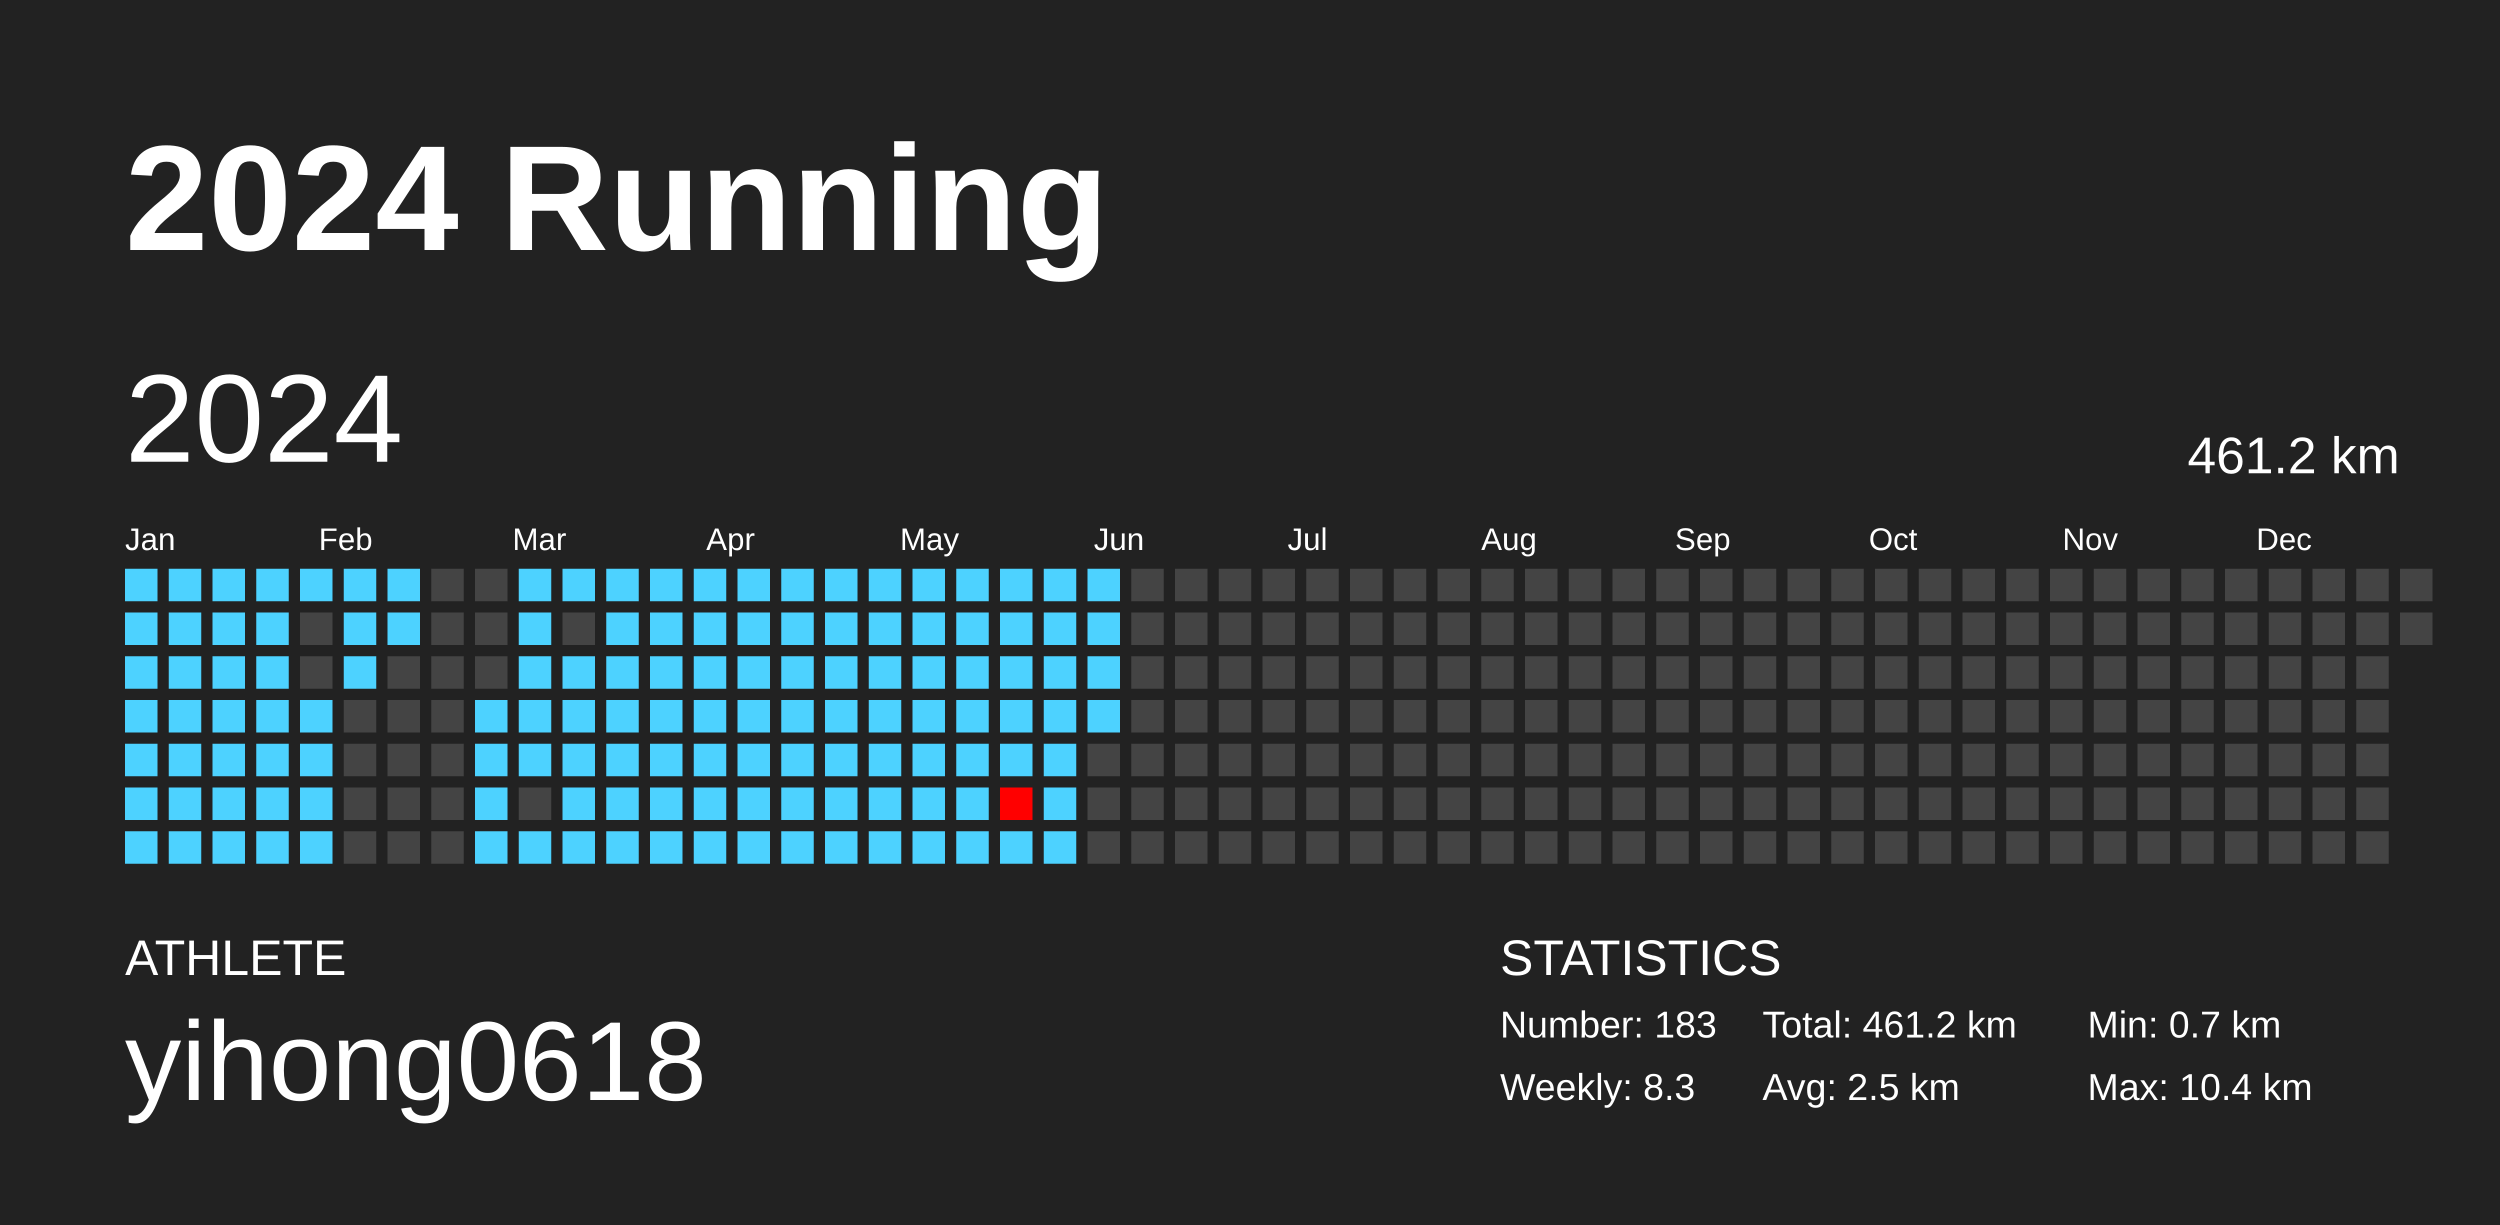
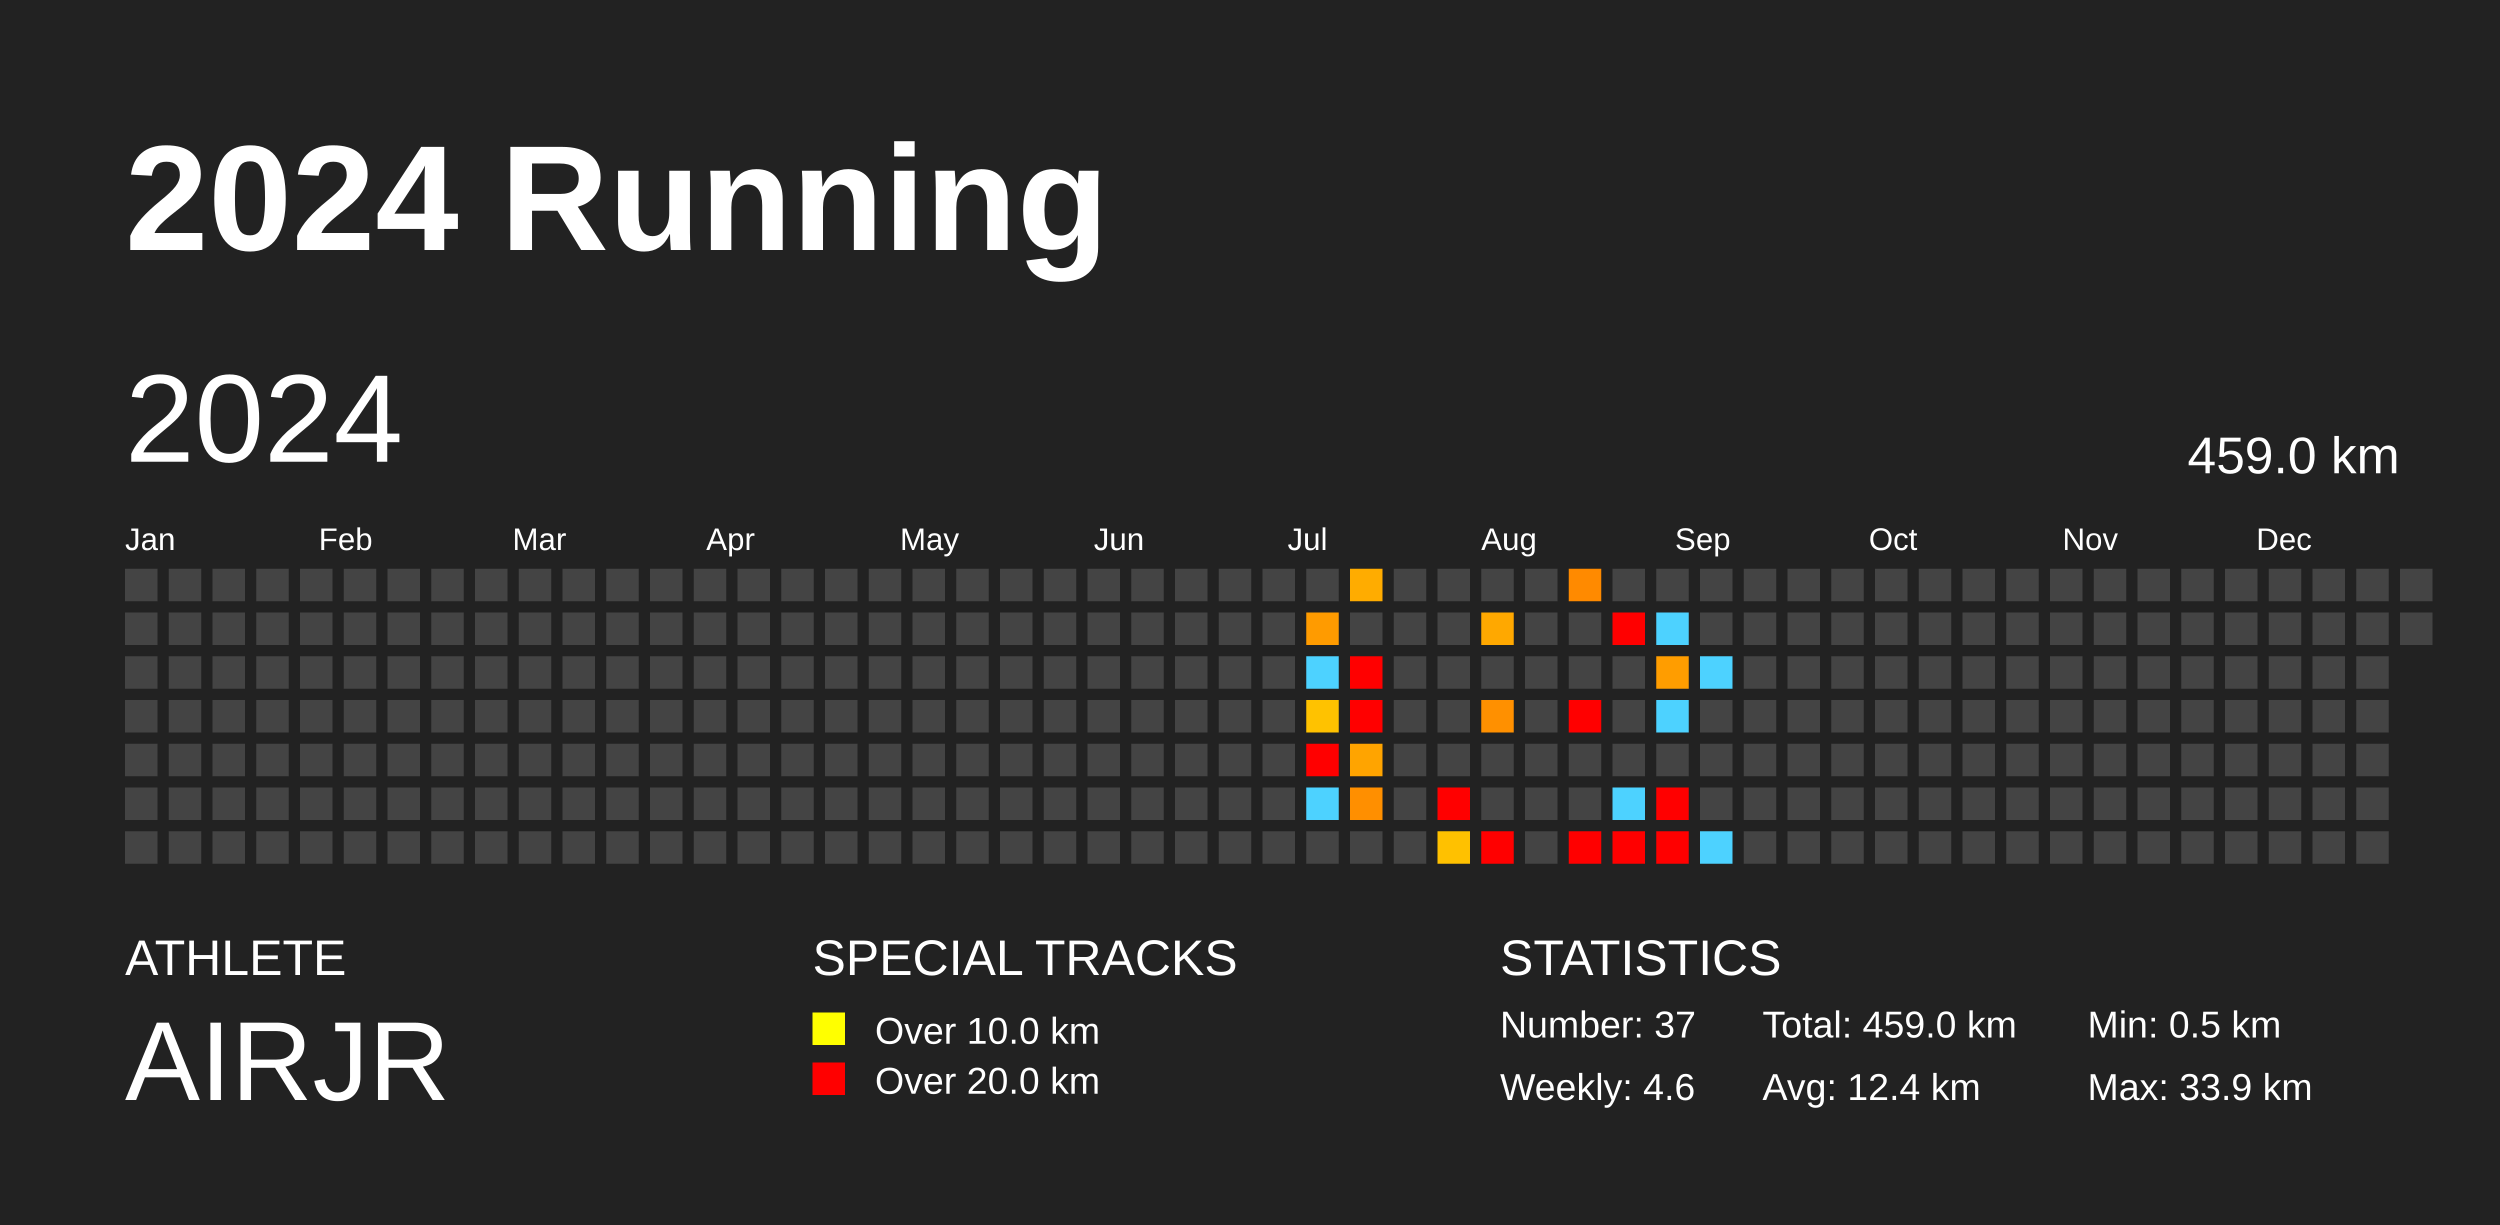
<svg xmlns="http://www.w3.org/2000/svg" baseProfile="full" height="98mm" version="1.1" viewBox="0,0,200,98" width="200mm">
  <defs />
  <rect fill="#222222" height="98" width="200" x="0" y="0" />
  <text fill="#FFFFFF" style="font-size:12px; font-family:Arial; font-weight:bold;" x="10" y="20">2024 Running</text>
  <text fill="#FFFFFF" style="font-size:4px; font-family:Arial" x="10" y="78">ATHLETE</text>
-   <text fill="#FFFFFF" style="font-size:9px; font-family:Arial" x="10" y="88">yihong0618</text>
+   <text fill="#FFFFFF" style="font-size:9px; font-family:Arial" x="10" y="88">AIRJR</text>
+   <text fill="#FFFFFF" style="font-size:4px; font-family:Arial" x="65" y="78">SPECIAL TRACKS</text>
+   <rect fill="yellow" height="2.6" width="2.6" x="65" y="81" />
+   <text fill="#FFFFFF" style="font-size:3px; font-family:Arial" x="70" y="83.5">Over 10.0 km</text>
+   <rect fill="red" height="2.6" width="2.6" x="65" y="85" />
+   <text fill="#FFFFFF" style="font-size:3px; font-family:Arial" x="70" y="87.5">Over 20.0 km</text>
  <text fill="#FFFFFF" style="font-size:4px; font-family:Arial" x="120" y="78">STATISTICS</text>
-   <text fill="#FFFFFF" style="font-size:3px; font-family:Arial" x="120" y="83">Number: 183</text>
-   <text fill="#FFFFFF" style="font-size:3px; font-family:Arial" x="120" y="88">Weekly: 8.3</text>
-   <text fill="#FFFFFF" style="font-size:3px; font-family:Arial" x="141" y="83">Total: 461.2 km</text>
-   <text fill="#FFFFFF" style="font-size:3px; font-family:Arial" x="141" y="88">Avg: 2.5 km</text>
-   <text fill="#FFFFFF" style="font-size:3px; font-family:Arial" x="167" y="83">Min: 0.7 km</text>
-   <text fill="#FFFFFF" style="font-size:3px; font-family:Arial" x="167" y="88">Max: 10.4 km</text>
+   <text fill="#FFFFFF" style="font-size:3px; font-family:Arial" x="120" y="83">Number: 37</text>
+   <text fill="#FFFFFF" style="font-size:3px; font-family:Arial" x="120" y="88">Weekly: 4.6</text>
+   <text fill="#FFFFFF" style="font-size:3px; font-family:Arial" x="141" y="83">Total: 459.0 km</text>
+   <text fill="#FFFFFF" style="font-size:3px; font-family:Arial" x="141" y="88">Avg: 12.4 km</text>
+   <text fill="#FFFFFF" style="font-size:3px; font-family:Arial" x="167" y="83">Min: 0.5 km</text>
+   <text fill="#FFFFFF" style="font-size:3px; font-family:Arial" x="167" y="88">Max: 33.9 km</text>
  <text dominant-baseline="hanging" fill="#FFFFFF" style="font-size:10.0px; font-family:Arial;" x="10" y="30">2024</text>
-   <text dominant-baseline="hanging" fill="#FFFFFF" style="font-size:4.125px; font-family:Arial;" x="175" y="35">461.2 km</text>
+   <text dominant-baseline="hanging" fill="#FFFFFF" style="font-size:4.125px; font-family:Arial;" x="175" y="35">459.0 km</text>
  <text fill="#FFFFFF" style="font-size:2.5px; font-family:Arial" x="10.0" y="44">Jan</text>
  <text fill="#FFFFFF" style="font-size:2.5px; font-family:Arial" x="25.5" y="44">Feb</text>
  <text fill="#FFFFFF" style="font-size:2.5px; font-family:Arial" x="41.0" y="44">Mar</text>
  <text fill="#FFFFFF" style="font-size:2.5px; font-family:Arial" x="56.5" y="44">Apr</text>
  <text fill="#FFFFFF" style="font-size:2.5px; font-family:Arial" x="72.0" y="44">May</text>
  <text fill="#FFFFFF" style="font-size:2.5px; font-family:Arial" x="87.5" y="44">Jun</text>
  <text fill="#FFFFFF" style="font-size:2.5px; font-family:Arial" x="103.0" y="44">Jul</text>
  <text fill="#FFFFFF" style="font-size:2.5px; font-family:Arial" x="118.5" y="44">Aug</text>
  <text fill="#FFFFFF" style="font-size:2.5px; font-family:Arial" x="134.0" y="44">Sep</text>
  <text fill="#FFFFFF" style="font-size:2.5px; font-family:Arial" x="149.5" y="44">Oct</text>
  <text fill="#FFFFFF" style="font-size:2.5px; font-family:Arial" x="165.0" y="44">Nov</text>
  <text fill="#FFFFFF" style="font-size:2.5px; font-family:Arial" x="180.5" y="44">Dec</text>
-   <rect fill="#4dd2ff" height="2.6" width="2.6" x="10.0" y="45.5" />
-   <rect fill="#4dd2ff" height="2.6" width="2.6" x="10.0" y="49.0" />
-   <rect fill="#4dd2ff" height="2.6" width="2.6" x="10.0" y="52.5" />
-   <rect fill="#4dd2ff" height="2.6" width="2.6" x="10.0" y="56.0" />
-   <rect fill="#4dd2ff" height="2.6" width="2.6" x="10.0" y="59.5" />
-   <rect fill="#4dd2ff" height="2.6" width="2.6" x="10.0" y="63.0" />
-   <rect fill="#4dd2ff" height="2.6" width="2.6" x="10.0" y="66.5" />
-   <rect fill="#4dd2ff" height="2.6" width="2.6" x="13.5" y="45.5" />
-   <rect fill="#4dd2ff" height="2.6" width="2.6" x="13.5" y="49.0" />
-   <rect fill="#4dd2ff" height="2.6" width="2.6" x="13.5" y="52.5" />
-   <rect fill="#4dd2ff" height="2.6" width="2.6" x="13.5" y="56.0" />
-   <rect fill="#4dd2ff" height="2.6" width="2.6" x="13.5" y="59.5" />
-   <rect fill="#4dd2ff" height="2.6" width="2.6" x="13.5" y="63.0" />
-   <rect fill="#4dd2ff" height="2.6" width="2.6" x="13.5" y="66.5" />
-   <rect fill="#4dd2ff" height="2.6" width="2.6" x="17.0" y="45.5" />
-   <rect fill="#4dd2ff" height="2.6" width="2.6" x="17.0" y="49.0" />
-   <rect fill="#4dd2ff" height="2.6" width="2.6" x="17.0" y="52.5" />
-   <rect fill="#4dd2ff" height="2.6" width="2.6" x="17.0" y="56.0" />
-   <rect fill="#4dd2ff" height="2.6" width="2.6" x="17.0" y="59.5" />
-   <rect fill="#4dd2ff" height="2.6" width="2.6" x="17.0" y="63.0" />
-   <rect fill="#4dd2ff" height="2.6" width="2.6" x="17.0" y="66.5" />
-   <rect fill="#4dd2ff" height="2.6" width="2.6" x="20.5" y="45.5" />
-   <rect fill="#4dd2ff" height="2.6" width="2.6" x="20.5" y="49.0" />
-   <rect fill="#4dd2ff" height="2.6" width="2.6" x="20.5" y="52.5" />
-   <rect fill="#4dd2ff" height="2.6" width="2.6" x="20.5" y="56.0" />
-   <rect fill="#4dd2ff" height="2.6" width="2.6" x="20.5" y="59.5" />
-   <rect fill="#4dd2ff" height="2.6" width="2.6" x="20.5" y="63.0" />
-   <rect fill="#4dd2ff" height="2.6" width="2.6" x="20.5" y="66.5" />
-   <rect fill="#4dd2ff" height="2.6" width="2.6" x="24.0" y="45.5" />
+   <rect fill="#444444" height="2.6" width="2.6" x="10.0" y="45.5" />
+   <rect fill="#444444" height="2.6" width="2.6" x="10.0" y="49.0" />
+   <rect fill="#444444" height="2.6" width="2.6" x="10.0" y="52.5" />
+   <rect fill="#444444" height="2.6" width="2.6" x="10.0" y="56.0" />
+   <rect fill="#444444" height="2.6" width="2.6" x="10.0" y="59.5" />
+   <rect fill="#444444" height="2.6" width="2.6" x="10.0" y="63.0" />
+   <rect fill="#444444" height="2.6" width="2.6" x="10.0" y="66.5" />
+   <rect fill="#444444" height="2.6" width="2.6" x="13.5" y="45.5" />
+   <rect fill="#444444" height="2.6" width="2.6" x="13.5" y="49.0" />
+   <rect fill="#444444" height="2.6" width="2.6" x="13.5" y="52.5" />
+   <rect fill="#444444" height="2.6" width="2.6" x="13.5" y="56.0" />
+   <rect fill="#444444" height="2.6" width="2.6" x="13.5" y="59.5" />
+   <rect fill="#444444" height="2.6" width="2.6" x="13.5" y="63.0" />
+   <rect fill="#444444" height="2.6" width="2.6" x="13.5" y="66.5" />
+   <rect fill="#444444" height="2.6" width="2.6" x="17.0" y="45.5" />
+   <rect fill="#444444" height="2.6" width="2.6" x="17.0" y="49.0" />
+   <rect fill="#444444" height="2.6" width="2.6" x="17.0" y="52.5" />
+   <rect fill="#444444" height="2.6" width="2.6" x="17.0" y="56.0" />
+   <rect fill="#444444" height="2.6" width="2.6" x="17.0" y="59.5" />
+   <rect fill="#444444" height="2.6" width="2.6" x="17.0" y="63.0" />
+   <rect fill="#444444" height="2.6" width="2.6" x="17.0" y="66.5" />
+   <rect fill="#444444" height="2.6" width="2.6" x="20.5" y="45.5" />
+   <rect fill="#444444" height="2.6" width="2.6" x="20.5" y="49.0" />
+   <rect fill="#444444" height="2.6" width="2.6" x="20.5" y="52.5" />
+   <rect fill="#444444" height="2.6" width="2.6" x="20.5" y="56.0" />
+   <rect fill="#444444" height="2.6" width="2.6" x="20.5" y="59.5" />
+   <rect fill="#444444" height="2.6" width="2.6" x="20.5" y="63.0" />
+   <rect fill="#444444" height="2.6" width="2.6" x="20.5" y="66.5" />
+   <rect fill="#444444" height="2.6" width="2.6" x="24.0" y="45.5" />
  <rect fill="#444444" height="2.6" width="2.6" x="24.0" y="49.0" />
  <rect fill="#444444" height="2.6" width="2.6" x="24.0" y="52.5" />
-   <rect fill="#4dd2ff" height="2.6" width="2.6" x="24.0" y="56.0" />
-   <rect fill="#4dd2ff" height="2.6" width="2.6" x="24.0" y="59.5" />
-   <rect fill="#4dd2ff" height="2.6" width="2.6" x="24.0" y="63.0" />
-   <rect fill="#4dd2ff" height="2.6" width="2.6" x="24.0" y="66.5" />
-   <rect fill="#4dd2ff" height="2.6" width="2.6" x="27.5" y="45.5" />
-   <rect fill="#4dd2ff" height="2.6" width="2.6" x="27.5" y="49.0" />
-   <rect fill="#4dd2ff" height="2.6" width="2.6" x="27.5" y="52.5" />
+   <rect fill="#444444" height="2.6" width="2.6" x="24.0" y="56.0" />
+   <rect fill="#444444" height="2.6" width="2.6" x="24.0" y="59.5" />
+   <rect fill="#444444" height="2.6" width="2.6" x="24.0" y="63.0" />
+   <rect fill="#444444" height="2.6" width="2.6" x="24.0" y="66.5" />
+   <rect fill="#444444" height="2.6" width="2.6" x="27.5" y="45.5" />
+   <rect fill="#444444" height="2.6" width="2.6" x="27.5" y="49.0" />
+   <rect fill="#444444" height="2.6" width="2.6" x="27.5" y="52.5" />
  <rect fill="#444444" height="2.6" width="2.6" x="27.5" y="56.0" />
  <rect fill="#444444" height="2.6" width="2.6" x="27.5" y="59.5" />
  <rect fill="#444444" height="2.6" width="2.6" x="27.5" y="63.0" />
  <rect fill="#444444" height="2.6" width="2.6" x="27.5" y="66.5" />
-   <rect fill="#4dd2ff" height="2.6" width="2.6" x="31.0" y="45.5" />
-   <rect fill="#4dd2ff" height="2.6" width="2.6" x="31.0" y="49.0" />
+   <rect fill="#444444" height="2.6" width="2.6" x="31.0" y="45.5" />
+   <rect fill="#444444" height="2.6" width="2.6" x="31.0" y="49.0" />
  <rect fill="#444444" height="2.6" width="2.6" x="31.0" y="52.5" />
  <rect fill="#444444" height="2.6" width="2.6" x="31.0" y="56.0" />
  <rect fill="#444444" height="2.6" width="2.6" x="31.0" y="59.5" />
  <rect fill="#444444" height="2.6" width="2.6" x="31.0" y="63.0" />
  <rect fill="#444444" height="2.6" width="2.6" x="31.0" y="66.5" />
  <rect fill="#444444" height="2.6" width="2.6" x="34.5" y="45.5" />
  <rect fill="#444444" height="2.6" width="2.6" x="34.5" y="49.0" />
  <rect fill="#444444" height="2.6" width="2.6" x="34.5" y="52.5" />
  <rect fill="#444444" height="2.6" width="2.6" x="34.5" y="56.0" />
  <rect fill="#444444" height="2.6" width="2.6" x="34.5" y="59.5" />
  <rect fill="#444444" height="2.6" width="2.6" x="34.5" y="63.0" />
  <rect fill="#444444" height="2.6" width="2.6" x="34.5" y="66.5" />
  <rect fill="#444444" height="2.6" width="2.6" x="38.0" y="45.5" />
  <rect fill="#444444" height="2.6" width="2.6" x="38.0" y="49.0" />
  <rect fill="#444444" height="2.6" width="2.6" x="38.0" y="52.5" />
-   <rect fill="#4dd2ff" height="2.6" width="2.6" x="38.0" y="56.0" />
-   <rect fill="#4dd2ff" height="2.6" width="2.6" x="38.0" y="59.5" />
-   <rect fill="#4dd2ff" height="2.6" width="2.6" x="38.0" y="63.0" />
-   <rect fill="#4dd2ff" height="2.6" width="2.6" x="38.0" y="66.5" />
-   <rect fill="#4dd2ff" height="2.6" width="2.6" x="41.5" y="45.5" />
-   <rect fill="#4dd2ff" height="2.6" width="2.6" x="41.5" y="49.0" />
-   <rect fill="#4dd2ff" height="2.6" width="2.6" x="41.5" y="52.5" />
-   <rect fill="#4dd2ff" height="2.6" width="2.6" x="41.5" y="56.0" />
-   <rect fill="#4dd2ff" height="2.6" width="2.6" x="41.5" y="59.5" />
+   <rect fill="#444444" height="2.6" width="2.6" x="38.0" y="56.0" />
+   <rect fill="#444444" height="2.6" width="2.6" x="38.0" y="59.5" />
+   <rect fill="#444444" height="2.6" width="2.6" x="38.0" y="63.0" />
+   <rect fill="#444444" height="2.6" width="2.6" x="38.0" y="66.5" />
+   <rect fill="#444444" height="2.6" width="2.6" x="41.5" y="45.5" />
+   <rect fill="#444444" height="2.6" width="2.6" x="41.5" y="49.0" />
+   <rect fill="#444444" height="2.6" width="2.6" x="41.5" y="52.5" />
+   <rect fill="#444444" height="2.6" width="2.6" x="41.5" y="56.0" />
+   <rect fill="#444444" height="2.6" width="2.6" x="41.5" y="59.5" />
  <rect fill="#444444" height="2.6" width="2.6" x="41.5" y="63.0" />
-   <rect fill="#4dd2ff" height="2.6" width="2.6" x="41.5" y="66.5" />
-   <rect fill="#4dd2ff" height="2.6" width="2.6" x="45.0" y="45.5" />
+   <rect fill="#444444" height="2.6" width="2.6" x="41.5" y="66.5" />
+   <rect fill="#444444" height="2.6" width="2.6" x="45.0" y="45.5" />
  <rect fill="#444444" height="2.6" width="2.6" x="45.0" y="49.0" />
-   <rect fill="#4dd2ff" height="2.6" width="2.6" x="45.0" y="52.5" />
-   <rect fill="#4dd2ff" height="2.6" width="2.6" x="45.0" y="56.0" />
-   <rect fill="#4dd2ff" height="2.6" width="2.6" x="45.0" y="59.5" />
-   <rect fill="#4dd2ff" height="2.6" width="2.6" x="45.0" y="63.0" />
-   <rect fill="#4dd2ff" height="2.6" width="2.6" x="45.0" y="66.5" />
-   <rect fill="#4dd2ff" height="2.6" width="2.6" x="48.5" y="45.5" />
-   <rect fill="#4dd2ff" height="2.6" width="2.6" x="48.5" y="49.0" />
-   <rect fill="#4dd2ff" height="2.6" width="2.6" x="48.5" y="52.5" />
-   <rect fill="#4dd2ff" height="2.6" width="2.6" x="48.5" y="56.0" />
-   <rect fill="#4dd2ff" height="2.6" width="2.6" x="48.5" y="59.5" />
-   <rect fill="#4dd2ff" height="2.6" width="2.6" x="48.5" y="63.0" />
-   <rect fill="#4dd2ff" height="2.6" width="2.6" x="48.5" y="66.5" />
-   <rect fill="#4dd2ff" height="2.6" width="2.6" x="52.0" y="45.5" />
-   <rect fill="#4dd2ff" height="2.6" width="2.6" x="52.0" y="49.0" />
-   <rect fill="#4dd2ff" height="2.6" width="2.6" x="52.0" y="52.5" />
-   <rect fill="#4dd2ff" height="2.6" width="2.6" x="52.0" y="56.0" />
-   <rect fill="#4dd2ff" height="2.6" width="2.6" x="52.0" y="59.5" />
-   <rect fill="#4dd2ff" height="2.6" width="2.6" x="52.0" y="63.0" />
-   <rect fill="#4dd2ff" height="2.6" width="2.6" x="52.0" y="66.5" />
-   <rect fill="#4dd2ff" height="2.6" width="2.6" x="55.5" y="45.5" />
-   <rect fill="#4dd2ff" height="2.6" width="2.6" x="55.5" y="49.0" />
-   <rect fill="#4dd2ff" height="2.6" width="2.6" x="55.5" y="52.5" />
-   <rect fill="#4dd2ff" height="2.6" width="2.6" x="55.5" y="56.0" />
-   <rect fill="#4dd2ff" height="2.6" width="2.6" x="55.5" y="59.5" />
-   <rect fill="#4dd2ff" height="2.6" width="2.6" x="55.5" y="63.0" />
-   <rect fill="#4dd2ff" height="2.6" width="2.6" x="55.5" y="66.5" />
-   <rect fill="#4dd2ff" height="2.6" width="2.6" x="59.0" y="45.5" />
-   <rect fill="#4dd2ff" height="2.6" width="2.6" x="59.0" y="49.0" />
-   <rect fill="#4dd2ff" height="2.6" width="2.6" x="59.0" y="52.5" />
-   <rect fill="#4dd2ff" height="2.6" width="2.6" x="59.0" y="56.0" />
-   <rect fill="#4dd2ff" height="2.6" width="2.6" x="59.0" y="59.5" />
-   <rect fill="#4dd2ff" height="2.6" width="2.6" x="59.0" y="63.0" />
-   <rect fill="#4dd2ff" height="2.6" width="2.6" x="59.0" y="66.5" />
-   <rect fill="#4dd2ff" height="2.6" width="2.6" x="62.5" y="45.5" />
-   <rect fill="#4dd2ff" height="2.6" width="2.6" x="62.5" y="49.0" />
-   <rect fill="#4dd2ff" height="2.6" width="2.6" x="62.5" y="52.5" />
-   <rect fill="#4dd2ff" height="2.6" width="2.6" x="62.5" y="56.0" />
-   <rect fill="#4dd2ff" height="2.6" width="2.6" x="62.5" y="59.5" />
-   <rect fill="#4dd2ff" height="2.6" width="2.6" x="62.5" y="63.0" />
-   <rect fill="#4dd2ff" height="2.6" width="2.6" x="62.5" y="66.5" />
-   <rect fill="#4dd2ff" height="2.6" width="2.6" x="66.0" y="45.5" />
-   <rect fill="#4dd2ff" height="2.6" width="2.6" x="66.0" y="49.0" />
-   <rect fill="#4dd2ff" height="2.6" width="2.6" x="66.0" y="52.5" />
-   <rect fill="#4dd2ff" height="2.6" width="2.6" x="66.0" y="56.0" />
-   <rect fill="#4dd2ff" height="2.6" width="2.6" x="66.0" y="59.5" />
-   <rect fill="#4dd2ff" height="2.6" width="2.6" x="66.0" y="63.0" />
-   <rect fill="#4dd2ff" height="2.6" width="2.6" x="66.0" y="66.5" />
-   <rect fill="#4dd2ff" height="2.6" width="2.6" x="69.5" y="45.5" />
-   <rect fill="#4dd2ff" height="2.6" width="2.6" x="69.5" y="49.0" />
-   <rect fill="#4dd2ff" height="2.6" width="2.6" x="69.5" y="52.5" />
-   <rect fill="#4dd2ff" height="2.6" width="2.6" x="69.5" y="56.0" />
-   <rect fill="#4dd2ff" height="2.6" width="2.6" x="69.5" y="59.5" />
-   <rect fill="#4dd2ff" height="2.6" width="2.6" x="69.5" y="63.0" />
-   <rect fill="#4dd2ff" height="2.6" width="2.6" x="69.5" y="66.5" />
-   <rect fill="#4dd2ff" height="2.6" width="2.6" x="73.0" y="45.5" />
-   <rect fill="#4dd2ff" height="2.6" width="2.6" x="73.0" y="49.0" />
-   <rect fill="#4dd2ff" height="2.6" width="2.6" x="73.0" y="52.5" />
-   <rect fill="#4dd2ff" height="2.6" width="2.6" x="73.0" y="56.0" />
-   <rect fill="#4dd2ff" height="2.6" width="2.6" x="73.0" y="59.5" />
-   <rect fill="#4dd2ff" height="2.6" width="2.6" x="73.0" y="63.0" />
-   <rect fill="#4dd2ff" height="2.6" width="2.6" x="73.0" y="66.5" />
-   <rect fill="#4dd2ff" height="2.6" width="2.6" x="76.5" y="45.5" />
-   <rect fill="#4dd2ff" height="2.6" width="2.6" x="76.5" y="49.0" />
-   <rect fill="#4dd2ff" height="2.6" width="2.6" x="76.5" y="52.5" />
-   <rect fill="#4dd2ff" height="2.6" width="2.6" x="76.5" y="56.0" />
-   <rect fill="#4dd2ff" height="2.6" width="2.6" x="76.5" y="59.5" />
-   <rect fill="#4dd2ff" height="2.6" width="2.6" x="76.5" y="63.0" />
-   <rect fill="#4dd2ff" height="2.6" width="2.6" x="76.5" y="66.5" />
-   <rect fill="#4dd2ff" height="2.6" width="2.6" x="80.0" y="45.5" />
-   <rect fill="#4dd2ff" height="2.6" width="2.6" x="80.0" y="49.0" />
-   <rect fill="#4dd2ff" height="2.6" width="2.6" x="80.0" y="52.5" />
-   <rect fill="#4dd2ff" height="2.6" width="2.6" x="80.0" y="56.0" />
-   <rect fill="#4dd2ff" height="2.6" width="2.6" x="80.0" y="59.5" />
-   <rect fill="#ff0000" height="2.6" width="2.6" x="80.0" y="63.0" />
-   <rect fill="#4dd2ff" height="2.6" width="2.6" x="80.0" y="66.5" />
-   <rect fill="#4dd2ff" height="2.6" width="2.6" x="83.5" y="45.5" />
-   <rect fill="#4dd2ff" height="2.6" width="2.6" x="83.5" y="49.0" />
-   <rect fill="#4dd2ff" height="2.6" width="2.6" x="83.5" y="52.5" />
-   <rect fill="#4dd2ff" height="2.6" width="2.6" x="83.5" y="56.0" />
-   <rect fill="#4dd2ff" height="2.6" width="2.6" x="83.5" y="59.5" />
-   <rect fill="#4dd2ff" height="2.6" width="2.6" x="83.5" y="63.0" />
-   <rect fill="#4dd2ff" height="2.6" width="2.6" x="83.5" y="66.5" />
-   <rect fill="#4dd2ff" height="2.6" width="2.6" x="87.0" y="45.5" />
-   <rect fill="#4dd2ff" height="2.6" width="2.6" x="87.0" y="49.0" />
-   <rect fill="#4dd2ff" height="2.6" width="2.6" x="87.0" y="52.5" />
-   <rect fill="#4dd2ff" height="2.6" width="2.6" x="87.0" y="56.0" />
+   <rect fill="#444444" height="2.6" width="2.6" x="45.0" y="52.5" />
+   <rect fill="#444444" height="2.6" width="2.6" x="45.0" y="56.0" />
+   <rect fill="#444444" height="2.6" width="2.6" x="45.0" y="59.5" />
+   <rect fill="#444444" height="2.6" width="2.6" x="45.0" y="63.0" />
+   <rect fill="#444444" height="2.6" width="2.6" x="45.0" y="66.5" />
+   <rect fill="#444444" height="2.6" width="2.6" x="48.5" y="45.5" />
+   <rect fill="#444444" height="2.6" width="2.6" x="48.5" y="49.0" />
+   <rect fill="#444444" height="2.6" width="2.6" x="48.5" y="52.5" />
+   <rect fill="#444444" height="2.6" width="2.6" x="48.5" y="56.0" />
+   <rect fill="#444444" height="2.6" width="2.6" x="48.5" y="59.5" />
+   <rect fill="#444444" height="2.6" width="2.6" x="48.5" y="63.0" />
+   <rect fill="#444444" height="2.6" width="2.6" x="48.5" y="66.5" />
+   <rect fill="#444444" height="2.6" width="2.6" x="52.0" y="45.5" />
+   <rect fill="#444444" height="2.6" width="2.6" x="52.0" y="49.0" />
+   <rect fill="#444444" height="2.6" width="2.6" x="52.0" y="52.5" />
+   <rect fill="#444444" height="2.6" width="2.6" x="52.0" y="56.0" />
+   <rect fill="#444444" height="2.6" width="2.6" x="52.0" y="59.5" />
+   <rect fill="#444444" height="2.6" width="2.6" x="52.0" y="63.0" />
+   <rect fill="#444444" height="2.6" width="2.6" x="52.0" y="66.5" />
+   <rect fill="#444444" height="2.6" width="2.6" x="55.5" y="45.5" />
+   <rect fill="#444444" height="2.6" width="2.6" x="55.5" y="49.0" />
+   <rect fill="#444444" height="2.6" width="2.6" x="55.5" y="52.5" />
+   <rect fill="#444444" height="2.6" width="2.6" x="55.5" y="56.0" />
+   <rect fill="#444444" height="2.6" width="2.6" x="55.5" y="59.5" />
+   <rect fill="#444444" height="2.6" width="2.6" x="55.5" y="63.0" />
+   <rect fill="#444444" height="2.6" width="2.6" x="55.5" y="66.5" />
+   <rect fill="#444444" height="2.6" width="2.6" x="59.0" y="45.5" />
+   <rect fill="#444444" height="2.6" width="2.6" x="59.0" y="49.0" />
+   <rect fill="#444444" height="2.6" width="2.6" x="59.0" y="52.5" />
+   <rect fill="#444444" height="2.6" width="2.6" x="59.0" y="56.0" />
+   <rect fill="#444444" height="2.6" width="2.6" x="59.0" y="59.5" />
+   <rect fill="#444444" height="2.6" width="2.6" x="59.0" y="63.0" />
+   <rect fill="#444444" height="2.6" width="2.6" x="59.0" y="66.5" />
+   <rect fill="#444444" height="2.6" width="2.6" x="62.5" y="45.5" />
+   <rect fill="#444444" height="2.6" width="2.6" x="62.5" y="49.0" />
+   <rect fill="#444444" height="2.6" width="2.6" x="62.5" y="52.5" />
+   <rect fill="#444444" height="2.6" width="2.6" x="62.5" y="56.0" />
+   <rect fill="#444444" height="2.6" width="2.6" x="62.5" y="59.5" />
+   <rect fill="#444444" height="2.6" width="2.6" x="62.5" y="63.0" />
+   <rect fill="#444444" height="2.6" width="2.6" x="62.5" y="66.5" />
+   <rect fill="#444444" height="2.6" width="2.6" x="66.0" y="45.5" />
+   <rect fill="#444444" height="2.6" width="2.6" x="66.0" y="49.0" />
+   <rect fill="#444444" height="2.6" width="2.6" x="66.0" y="52.5" />
+   <rect fill="#444444" height="2.6" width="2.6" x="66.0" y="56.0" />
+   <rect fill="#444444" height="2.6" width="2.6" x="66.0" y="59.5" />
+   <rect fill="#444444" height="2.6" width="2.6" x="66.0" y="63.0" />
+   <rect fill="#444444" height="2.6" width="2.6" x="66.0" y="66.5" />
+   <rect fill="#444444" height="2.6" width="2.6" x="69.5" y="45.5" />
+   <rect fill="#444444" height="2.6" width="2.6" x="69.5" y="49.0" />
+   <rect fill="#444444" height="2.6" width="2.6" x="69.5" y="52.5" />
+   <rect fill="#444444" height="2.6" width="2.6" x="69.5" y="56.0" />
+   <rect fill="#444444" height="2.6" width="2.6" x="69.5" y="59.5" />
+   <rect fill="#444444" height="2.6" width="2.6" x="69.5" y="63.0" />
+   <rect fill="#444444" height="2.6" width="2.6" x="69.5" y="66.5" />
+   <rect fill="#444444" height="2.6" width="2.6" x="73.0" y="45.5" />
+   <rect fill="#444444" height="2.6" width="2.6" x="73.0" y="49.0" />
+   <rect fill="#444444" height="2.6" width="2.6" x="73.0" y="52.5" />
+   <rect fill="#444444" height="2.6" width="2.6" x="73.0" y="56.0" />
+   <rect fill="#444444" height="2.6" width="2.6" x="73.0" y="59.5" />
+   <rect fill="#444444" height="2.6" width="2.6" x="73.0" y="63.0" />
+   <rect fill="#444444" height="2.6" width="2.6" x="73.0" y="66.5" />
+   <rect fill="#444444" height="2.6" width="2.6" x="76.5" y="45.5" />
+   <rect fill="#444444" height="2.6" width="2.6" x="76.5" y="49.0" />
+   <rect fill="#444444" height="2.6" width="2.6" x="76.5" y="52.5" />
+   <rect fill="#444444" height="2.6" width="2.6" x="76.5" y="56.0" />
+   <rect fill="#444444" height="2.6" width="2.6" x="76.5" y="59.5" />
+   <rect fill="#444444" height="2.6" width="2.6" x="76.5" y="63.0" />
+   <rect fill="#444444" height="2.6" width="2.6" x="76.5" y="66.5" />
+   <rect fill="#444444" height="2.6" width="2.6" x="80.0" y="45.5" />
+   <rect fill="#444444" height="2.6" width="2.6" x="80.0" y="49.0" />
+   <rect fill="#444444" height="2.6" width="2.6" x="80.0" y="52.5" />
+   <rect fill="#444444" height="2.6" width="2.6" x="80.0" y="56.0" />
+   <rect fill="#444444" height="2.6" width="2.6" x="80.0" y="59.5" />
+   <rect fill="#444444" height="2.6" width="2.6" x="80.0" y="63.0" />
+   <rect fill="#444444" height="2.6" width="2.6" x="80.0" y="66.5" />
+   <rect fill="#444444" height="2.6" width="2.6" x="83.5" y="45.5" />
+   <rect fill="#444444" height="2.6" width="2.6" x="83.5" y="49.0" />
+   <rect fill="#444444" height="2.6" width="2.6" x="83.5" y="52.5" />
+   <rect fill="#444444" height="2.6" width="2.6" x="83.5" y="56.0" />
+   <rect fill="#444444" height="2.6" width="2.6" x="83.5" y="59.5" />
+   <rect fill="#444444" height="2.6" width="2.6" x="83.5" y="63.0" />
+   <rect fill="#444444" height="2.6" width="2.6" x="83.5" y="66.5" />
+   <rect fill="#444444" height="2.6" width="2.6" x="87.0" y="45.5" />
+   <rect fill="#444444" height="2.6" width="2.6" x="87.0" y="49.0" />
+   <rect fill="#444444" height="2.6" width="2.6" x="87.0" y="52.5" />
+   <rect fill="#444444" height="2.6" width="2.6" x="87.0" y="56.0" />
  <rect fill="#444444" height="2.6" width="2.6" x="87.0" y="59.5" />
  <rect fill="#444444" height="2.6" width="2.6" x="87.0" y="63.0" />
  <rect fill="#444444" height="2.6" width="2.6" x="87.0" y="66.5" />
  <rect fill="#444444" height="2.6" width="2.6" x="90.5" y="45.5" />
  <rect fill="#444444" height="2.6" width="2.6" x="90.5" y="49.0" />
  <rect fill="#444444" height="2.6" width="2.6" x="90.5" y="52.5" />
  <rect fill="#444444" height="2.6" width="2.6" x="90.5" y="56.0" />
  <rect fill="#444444" height="2.6" width="2.6" x="90.5" y="59.5" />
  <rect fill="#444444" height="2.6" width="2.6" x="90.5" y="63.0" />
  <rect fill="#444444" height="2.6" width="2.6" x="90.5" y="66.5" />
  <rect fill="#444444" height="2.6" width="2.6" x="94.0" y="45.5" />
  <rect fill="#444444" height="2.6" width="2.6" x="94.0" y="49.0" />
  <rect fill="#444444" height="2.6" width="2.6" x="94.0" y="52.5" />
  <rect fill="#444444" height="2.6" width="2.6" x="94.0" y="56.0" />
  <rect fill="#444444" height="2.6" width="2.6" x="94.0" y="59.5" />
  <rect fill="#444444" height="2.6" width="2.6" x="94.0" y="63.0" />
  <rect fill="#444444" height="2.6" width="2.6" x="94.0" y="66.5" />
  <rect fill="#444444" height="2.6" width="2.6" x="97.5" y="45.5" />
  <rect fill="#444444" height="2.6" width="2.6" x="97.5" y="49.0" />
  <rect fill="#444444" height="2.6" width="2.6" x="97.5" y="52.5" />
  <rect fill="#444444" height="2.6" width="2.6" x="97.5" y="56.0" />
  <rect fill="#444444" height="2.6" width="2.6" x="97.5" y="59.5" />
  <rect fill="#444444" height="2.6" width="2.6" x="97.5" y="63.0" />
  <rect fill="#444444" height="2.6" width="2.6" x="97.5" y="66.5" />
  <rect fill="#444444" height="2.6" width="2.6" x="101.0" y="45.5" />
  <rect fill="#444444" height="2.6" width="2.6" x="101.0" y="49.0" />
  <rect fill="#444444" height="2.6" width="2.6" x="101.0" y="52.5" />
  <rect fill="#444444" height="2.6" width="2.6" x="101.0" y="56.0" />
  <rect fill="#444444" height="2.6" width="2.6" x="101.0" y="59.5" />
  <rect fill="#444444" height="2.6" width="2.6" x="101.0" y="63.0" />
  <rect fill="#444444" height="2.6" width="2.6" x="101.0" y="66.5" />
  <rect fill="#444444" height="2.6" width="2.6" x="104.5" y="45.5" />
-   <rect fill="#444444" height="2.6" width="2.6" x="104.5" y="49.0" />
-   <rect fill="#444444" height="2.6" width="2.6" x="104.5" y="52.5" />
-   <rect fill="#444444" height="2.6" width="2.6" x="104.5" y="56.0" />
-   <rect fill="#444444" height="2.6" width="2.6" x="104.5" y="59.5" />
-   <rect fill="#444444" height="2.6" width="2.6" x="104.5" y="63.0" />
+   <rect fill="#ff9b00" height="2.6" width="2.6" x="104.5" y="49.0" />
+   <rect fill="#4dd2ff" height="2.6" width="2.6" x="104.5" y="52.5" />
+   <rect fill="#ffc200" height="2.6" width="2.6" x="104.5" y="56.0" />
+   <rect fill="red" height="2.6" width="2.6" x="104.5" y="59.5" />
+   <rect fill="#4dd2ff" height="2.6" width="2.6" x="104.5" y="63.0" />
  <rect fill="#444444" height="2.6" width="2.6" x="104.5" y="66.5" />
-   <rect fill="#444444" height="2.6" width="2.6" x="108.0" y="45.5" />
+   <rect fill="#ffac00" height="2.6" width="2.6" x="108.0" y="45.5" />
  <rect fill="#444444" height="2.6" width="2.6" x="108.0" y="49.0" />
-   <rect fill="#444444" height="2.6" width="2.6" x="108.0" y="52.5" />
-   <rect fill="#444444" height="2.6" width="2.6" x="108.0" y="56.0" />
-   <rect fill="#444444" height="2.6" width="2.6" x="108.0" y="59.5" />
-   <rect fill="#444444" height="2.6" width="2.6" x="108.0" y="63.0" />
+   <rect fill="red" height="2.6" width="2.6" x="108.0" y="52.5" />
+   <rect fill="red" height="2.6" width="2.6" x="108.0" y="56.0" />
+   <rect fill="#ffa400" height="2.6" width="2.6" x="108.0" y="59.5" />
+   <rect fill="#ff8f00" height="2.6" width="2.6" x="108.0" y="63.0" />
  <rect fill="#444444" height="2.6" width="2.6" x="108.0" y="66.5" />
  <rect fill="#444444" height="2.6" width="2.6" x="111.5" y="45.5" />
  <rect fill="#444444" height="2.6" width="2.6" x="111.5" y="49.0" />
  <rect fill="#444444" height="2.6" width="2.6" x="111.5" y="52.5" />
  <rect fill="#444444" height="2.6" width="2.6" x="111.5" y="56.0" />
  <rect fill="#444444" height="2.6" width="2.6" x="111.5" y="59.5" />
  <rect fill="#444444" height="2.6" width="2.6" x="111.5" y="63.0" />
  <rect fill="#444444" height="2.6" width="2.6" x="111.5" y="66.5" />
  <rect fill="#444444" height="2.6" width="2.6" x="115.0" y="45.5" />
  <rect fill="#444444" height="2.6" width="2.6" x="115.0" y="49.0" />
  <rect fill="#444444" height="2.6" width="2.6" x="115.0" y="52.5" />
  <rect fill="#444444" height="2.6" width="2.6" x="115.0" y="56.0" />
  <rect fill="#444444" height="2.6" width="2.6" x="115.0" y="59.5" />
-   <rect fill="#444444" height="2.6" width="2.6" x="115.0" y="63.0" />
-   <rect fill="#444444" height="2.6" width="2.6" x="115.0" y="66.5" />
+   <rect fill="red" height="2.6" width="2.6" x="115.0" y="63.0" />
+   <rect fill="#ffc100" height="2.6" width="2.6" x="115.0" y="66.5" />
  <rect fill="#444444" height="2.6" width="2.6" x="118.5" y="45.5" />
-   <rect fill="#444444" height="2.6" width="2.6" x="118.5" y="49.0" />
+   <rect fill="#ffa800" height="2.6" width="2.6" x="118.5" y="49.0" />
  <rect fill="#444444" height="2.6" width="2.6" x="118.5" y="52.5" />
-   <rect fill="#444444" height="2.6" width="2.6" x="118.5" y="56.0" />
+   <rect fill="#ff9000" height="2.6" width="2.6" x="118.5" y="56.0" />
  <rect fill="#444444" height="2.6" width="2.6" x="118.5" y="59.5" />
  <rect fill="#444444" height="2.6" width="2.6" x="118.5" y="63.0" />
-   <rect fill="#444444" height="2.6" width="2.6" x="118.5" y="66.5" />
+   <rect fill="red" height="2.6" width="2.6" x="118.5" y="66.5" />
  <rect fill="#444444" height="2.6" width="2.6" x="122.0" y="45.5" />
  <rect fill="#444444" height="2.6" width="2.6" x="122.0" y="49.0" />
  <rect fill="#444444" height="2.6" width="2.6" x="122.0" y="52.5" />
  <rect fill="#444444" height="2.6" width="2.6" x="122.0" y="56.0" />
  <rect fill="#444444" height="2.6" width="2.6" x="122.0" y="59.5" />
  <rect fill="#444444" height="2.6" width="2.6" x="122.0" y="63.0" />
  <rect fill="#444444" height="2.6" width="2.6" x="122.0" y="66.5" />
-   <rect fill="#444444" height="2.6" width="2.6" x="125.5" y="45.5" />
+   <rect fill="#ff8a00" height="2.6" width="2.6" x="125.5" y="45.5" />
  <rect fill="#444444" height="2.6" width="2.6" x="125.5" y="49.0" />
  <rect fill="#444444" height="2.6" width="2.6" x="125.5" y="52.5" />
-   <rect fill="#444444" height="2.6" width="2.6" x="125.5" y="56.0" />
+   <rect fill="red" height="2.6" width="2.6" x="125.5" y="56.0" />
  <rect fill="#444444" height="2.6" width="2.6" x="125.5" y="59.5" />
  <rect fill="#444444" height="2.6" width="2.6" x="125.5" y="63.0" />
-   <rect fill="#444444" height="2.6" width="2.6" x="125.5" y="66.5" />
+   <rect fill="red" height="2.6" width="2.6" x="125.5" y="66.5" />
  <rect fill="#444444" height="2.6" width="2.6" x="129.0" y="45.5" />
-   <rect fill="#444444" height="2.6" width="2.6" x="129.0" y="49.0" />
+   <rect fill="red" height="2.6" width="2.6" x="129.0" y="49.0" />
  <rect fill="#444444" height="2.6" width="2.6" x="129.0" y="52.5" />
  <rect fill="#444444" height="2.6" width="2.6" x="129.0" y="56.0" />
  <rect fill="#444444" height="2.6" width="2.6" x="129.0" y="59.5" />
-   <rect fill="#444444" height="2.6" width="2.6" x="129.0" y="63.0" />
-   <rect fill="#444444" height="2.6" width="2.6" x="129.0" y="66.5" />
+   <rect fill="#4dd2ff" height="2.6" width="2.6" x="129.0" y="63.0" />
+   <rect fill="red" height="2.6" width="2.6" x="129.0" y="66.5" />
  <rect fill="#444444" height="2.6" width="2.6" x="132.5" y="45.5" />
-   <rect fill="#444444" height="2.6" width="2.6" x="132.5" y="49.0" />
-   <rect fill="#444444" height="2.6" width="2.6" x="132.5" y="52.5" />
-   <rect fill="#444444" height="2.6" width="2.6" x="132.5" y="56.0" />
+   <rect fill="#4dd2ff" height="2.6" width="2.6" x="132.5" y="49.0" />
+   <rect fill="#ff9d00" height="2.6" width="2.6" x="132.5" y="52.5" />
+   <rect fill="#4dd2ff" height="2.6" width="2.6" x="132.5" y="56.0" />
  <rect fill="#444444" height="2.6" width="2.6" x="132.5" y="59.5" />
-   <rect fill="#444444" height="2.6" width="2.6" x="132.5" y="63.0" />
-   <rect fill="#444444" height="2.6" width="2.6" x="132.5" y="66.5" />
+   <rect fill="red" height="2.6" width="2.6" x="132.5" y="63.0" />
+   <rect fill="red" height="2.6" width="2.6" x="132.5" y="66.5" />
  <rect fill="#444444" height="2.6" width="2.6" x="136.0" y="45.5" />
  <rect fill="#444444" height="2.6" width="2.6" x="136.0" y="49.0" />
-   <rect fill="#444444" height="2.6" width="2.6" x="136.0" y="52.5" />
+   <rect fill="#4dd2ff" height="2.6" width="2.6" x="136.0" y="52.5" />
  <rect fill="#444444" height="2.6" width="2.6" x="136.0" y="56.0" />
  <rect fill="#444444" height="2.6" width="2.6" x="136.0" y="59.5" />
  <rect fill="#444444" height="2.6" width="2.6" x="136.0" y="63.0" />
-   <rect fill="#444444" height="2.6" width="2.6" x="136.0" y="66.5" />
+   <rect fill="#4dd2ff" height="2.6" width="2.6" x="136.0" y="66.5" />
  <rect fill="#444444" height="2.6" width="2.6" x="139.5" y="45.5" />
  <rect fill="#444444" height="2.6" width="2.6" x="139.5" y="49.0" />
  <rect fill="#444444" height="2.6" width="2.6" x="139.5" y="52.5" />
  <rect fill="#444444" height="2.6" width="2.6" x="139.5" y="56.0" />
  <rect fill="#444444" height="2.6" width="2.6" x="139.5" y="59.5" />
  <rect fill="#444444" height="2.6" width="2.6" x="139.5" y="63.0" />
  <rect fill="#444444" height="2.6" width="2.6" x="139.5" y="66.5" />
  <rect fill="#444444" height="2.6" width="2.6" x="143.0" y="45.5" />
  <rect fill="#444444" height="2.6" width="2.6" x="143.0" y="49.0" />
  <rect fill="#444444" height="2.6" width="2.6" x="143.0" y="52.5" />
  <rect fill="#444444" height="2.6" width="2.6" x="143.0" y="56.0" />
  <rect fill="#444444" height="2.6" width="2.6" x="143.0" y="59.5" />
  <rect fill="#444444" height="2.6" width="2.6" x="143.0" y="63.0" />
  <rect fill="#444444" height="2.6" width="2.6" x="143.0" y="66.5" />
  <rect fill="#444444" height="2.6" width="2.6" x="146.5" y="45.5" />
  <rect fill="#444444" height="2.6" width="2.6" x="146.5" y="49.0" />
  <rect fill="#444444" height="2.6" width="2.6" x="146.5" y="52.5" />
  <rect fill="#444444" height="2.6" width="2.6" x="146.5" y="56.0" />
  <rect fill="#444444" height="2.6" width="2.6" x="146.5" y="59.5" />
  <rect fill="#444444" height="2.6" width="2.6" x="146.5" y="63.0" />
  <rect fill="#444444" height="2.6" width="2.6" x="146.5" y="66.5" />
  <rect fill="#444444" height="2.6" width="2.6" x="150.0" y="45.5" />
  <rect fill="#444444" height="2.6" width="2.6" x="150.0" y="49.0" />
  <rect fill="#444444" height="2.6" width="2.6" x="150.0" y="52.5" />
  <rect fill="#444444" height="2.6" width="2.6" x="150.0" y="56.0" />
  <rect fill="#444444" height="2.6" width="2.6" x="150.0" y="59.5" />
  <rect fill="#444444" height="2.6" width="2.6" x="150.0" y="63.0" />
  <rect fill="#444444" height="2.6" width="2.6" x="150.0" y="66.5" />
  <rect fill="#444444" height="2.6" width="2.6" x="153.5" y="45.5" />
  <rect fill="#444444" height="2.6" width="2.6" x="153.5" y="49.0" />
  <rect fill="#444444" height="2.6" width="2.6" x="153.5" y="52.5" />
  <rect fill="#444444" height="2.6" width="2.6" x="153.5" y="56.0" />
  <rect fill="#444444" height="2.6" width="2.6" x="153.5" y="59.5" />
  <rect fill="#444444" height="2.6" width="2.6" x="153.5" y="63.0" />
  <rect fill="#444444" height="2.6" width="2.6" x="153.5" y="66.5" />
  <rect fill="#444444" height="2.6" width="2.6" x="157.0" y="45.5" />
  <rect fill="#444444" height="2.6" width="2.6" x="157.0" y="49.0" />
  <rect fill="#444444" height="2.6" width="2.6" x="157.0" y="52.5" />
  <rect fill="#444444" height="2.6" width="2.6" x="157.0" y="56.0" />
  <rect fill="#444444" height="2.6" width="2.6" x="157.0" y="59.5" />
  <rect fill="#444444" height="2.6" width="2.6" x="157.0" y="63.0" />
  <rect fill="#444444" height="2.6" width="2.6" x="157.0" y="66.5" />
  <rect fill="#444444" height="2.6" width="2.6" x="160.5" y="45.5" />
  <rect fill="#444444" height="2.6" width="2.6" x="160.5" y="49.0" />
  <rect fill="#444444" height="2.6" width="2.6" x="160.5" y="52.5" />
  <rect fill="#444444" height="2.6" width="2.6" x="160.5" y="56.0" />
  <rect fill="#444444" height="2.6" width="2.6" x="160.5" y="59.5" />
  <rect fill="#444444" height="2.6" width="2.6" x="160.5" y="63.0" />
  <rect fill="#444444" height="2.6" width="2.6" x="160.5" y="66.5" />
  <rect fill="#444444" height="2.6" width="2.6" x="164.0" y="45.5" />
  <rect fill="#444444" height="2.6" width="2.6" x="164.0" y="49.0" />
  <rect fill="#444444" height="2.6" width="2.6" x="164.0" y="52.5" />
  <rect fill="#444444" height="2.6" width="2.6" x="164.0" y="56.0" />
  <rect fill="#444444" height="2.6" width="2.6" x="164.0" y="59.5" />
  <rect fill="#444444" height="2.6" width="2.6" x="164.0" y="63.0" />
  <rect fill="#444444" height="2.6" width="2.6" x="164.0" y="66.5" />
  <rect fill="#444444" height="2.6" width="2.6" x="167.5" y="45.5" />
  <rect fill="#444444" height="2.6" width="2.6" x="167.5" y="49.0" />
  <rect fill="#444444" height="2.6" width="2.6" x="167.5" y="52.5" />
  <rect fill="#444444" height="2.6" width="2.6" x="167.5" y="56.0" />
  <rect fill="#444444" height="2.6" width="2.6" x="167.5" y="59.5" />
  <rect fill="#444444" height="2.6" width="2.6" x="167.5" y="63.0" />
  <rect fill="#444444" height="2.6" width="2.6" x="167.5" y="66.5" />
  <rect fill="#444444" height="2.6" width="2.6" x="171.0" y="45.5" />
  <rect fill="#444444" height="2.6" width="2.6" x="171.0" y="49.0" />
  <rect fill="#444444" height="2.6" width="2.6" x="171.0" y="52.5" />
  <rect fill="#444444" height="2.6" width="2.6" x="171.0" y="56.0" />
  <rect fill="#444444" height="2.6" width="2.6" x="171.0" y="59.5" />
  <rect fill="#444444" height="2.6" width="2.6" x="171.0" y="63.0" />
  <rect fill="#444444" height="2.6" width="2.6" x="171.0" y="66.5" />
  <rect fill="#444444" height="2.6" width="2.6" x="174.5" y="45.5" />
  <rect fill="#444444" height="2.6" width="2.6" x="174.5" y="49.0" />
  <rect fill="#444444" height="2.6" width="2.6" x="174.5" y="52.5" />
  <rect fill="#444444" height="2.6" width="2.6" x="174.5" y="56.0" />
  <rect fill="#444444" height="2.6" width="2.6" x="174.5" y="59.5" />
  <rect fill="#444444" height="2.6" width="2.6" x="174.5" y="63.0" />
  <rect fill="#444444" height="2.6" width="2.6" x="174.5" y="66.5" />
  <rect fill="#444444" height="2.6" width="2.6" x="178.0" y="45.5" />
  <rect fill="#444444" height="2.6" width="2.6" x="178.0" y="49.0" />
  <rect fill="#444444" height="2.6" width="2.6" x="178.0" y="52.5" />
  <rect fill="#444444" height="2.6" width="2.6" x="178.0" y="56.0" />
  <rect fill="#444444" height="2.6" width="2.6" x="178.0" y="59.5" />
  <rect fill="#444444" height="2.6" width="2.6" x="178.0" y="63.0" />
  <rect fill="#444444" height="2.6" width="2.6" x="178.0" y="66.5" />
  <rect fill="#444444" height="2.6" width="2.6" x="181.5" y="45.5" />
  <rect fill="#444444" height="2.6" width="2.6" x="181.5" y="49.0" />
  <rect fill="#444444" height="2.6" width="2.6" x="181.5" y="52.5" />
  <rect fill="#444444" height="2.6" width="2.6" x="181.5" y="56.0" />
  <rect fill="#444444" height="2.6" width="2.6" x="181.5" y="59.5" />
  <rect fill="#444444" height="2.6" width="2.6" x="181.5" y="63.0" />
  <rect fill="#444444" height="2.6" width="2.6" x="181.5" y="66.5" />
  <rect fill="#444444" height="2.6" width="2.6" x="185.0" y="45.5" />
  <rect fill="#444444" height="2.6" width="2.6" x="185.0" y="49.0" />
  <rect fill="#444444" height="2.6" width="2.6" x="185.0" y="52.5" />
  <rect fill="#444444" height="2.6" width="2.6" x="185.0" y="56.0" />
  <rect fill="#444444" height="2.6" width="2.6" x="185.0" y="59.5" />
  <rect fill="#444444" height="2.6" width="2.6" x="185.0" y="63.0" />
  <rect fill="#444444" height="2.6" width="2.6" x="185.0" y="66.5" />
  <rect fill="#444444" height="2.6" width="2.6" x="188.5" y="45.5" />
  <rect fill="#444444" height="2.6" width="2.6" x="188.5" y="49.0" />
  <rect fill="#444444" height="2.6" width="2.6" x="188.5" y="52.5" />
  <rect fill="#444444" height="2.6" width="2.6" x="188.5" y="56.0" />
  <rect fill="#444444" height="2.6" width="2.6" x="188.5" y="59.5" />
  <rect fill="#444444" height="2.6" width="2.6" x="188.5" y="63.0" />
  <rect fill="#444444" height="2.6" width="2.6" x="188.5" y="66.5" />
  <rect fill="#444444" height="2.6" width="2.6" x="192.0" y="45.5" />
  <rect fill="#444444" height="2.6" width="2.6" x="192.0" y="49.0" />
</svg>
